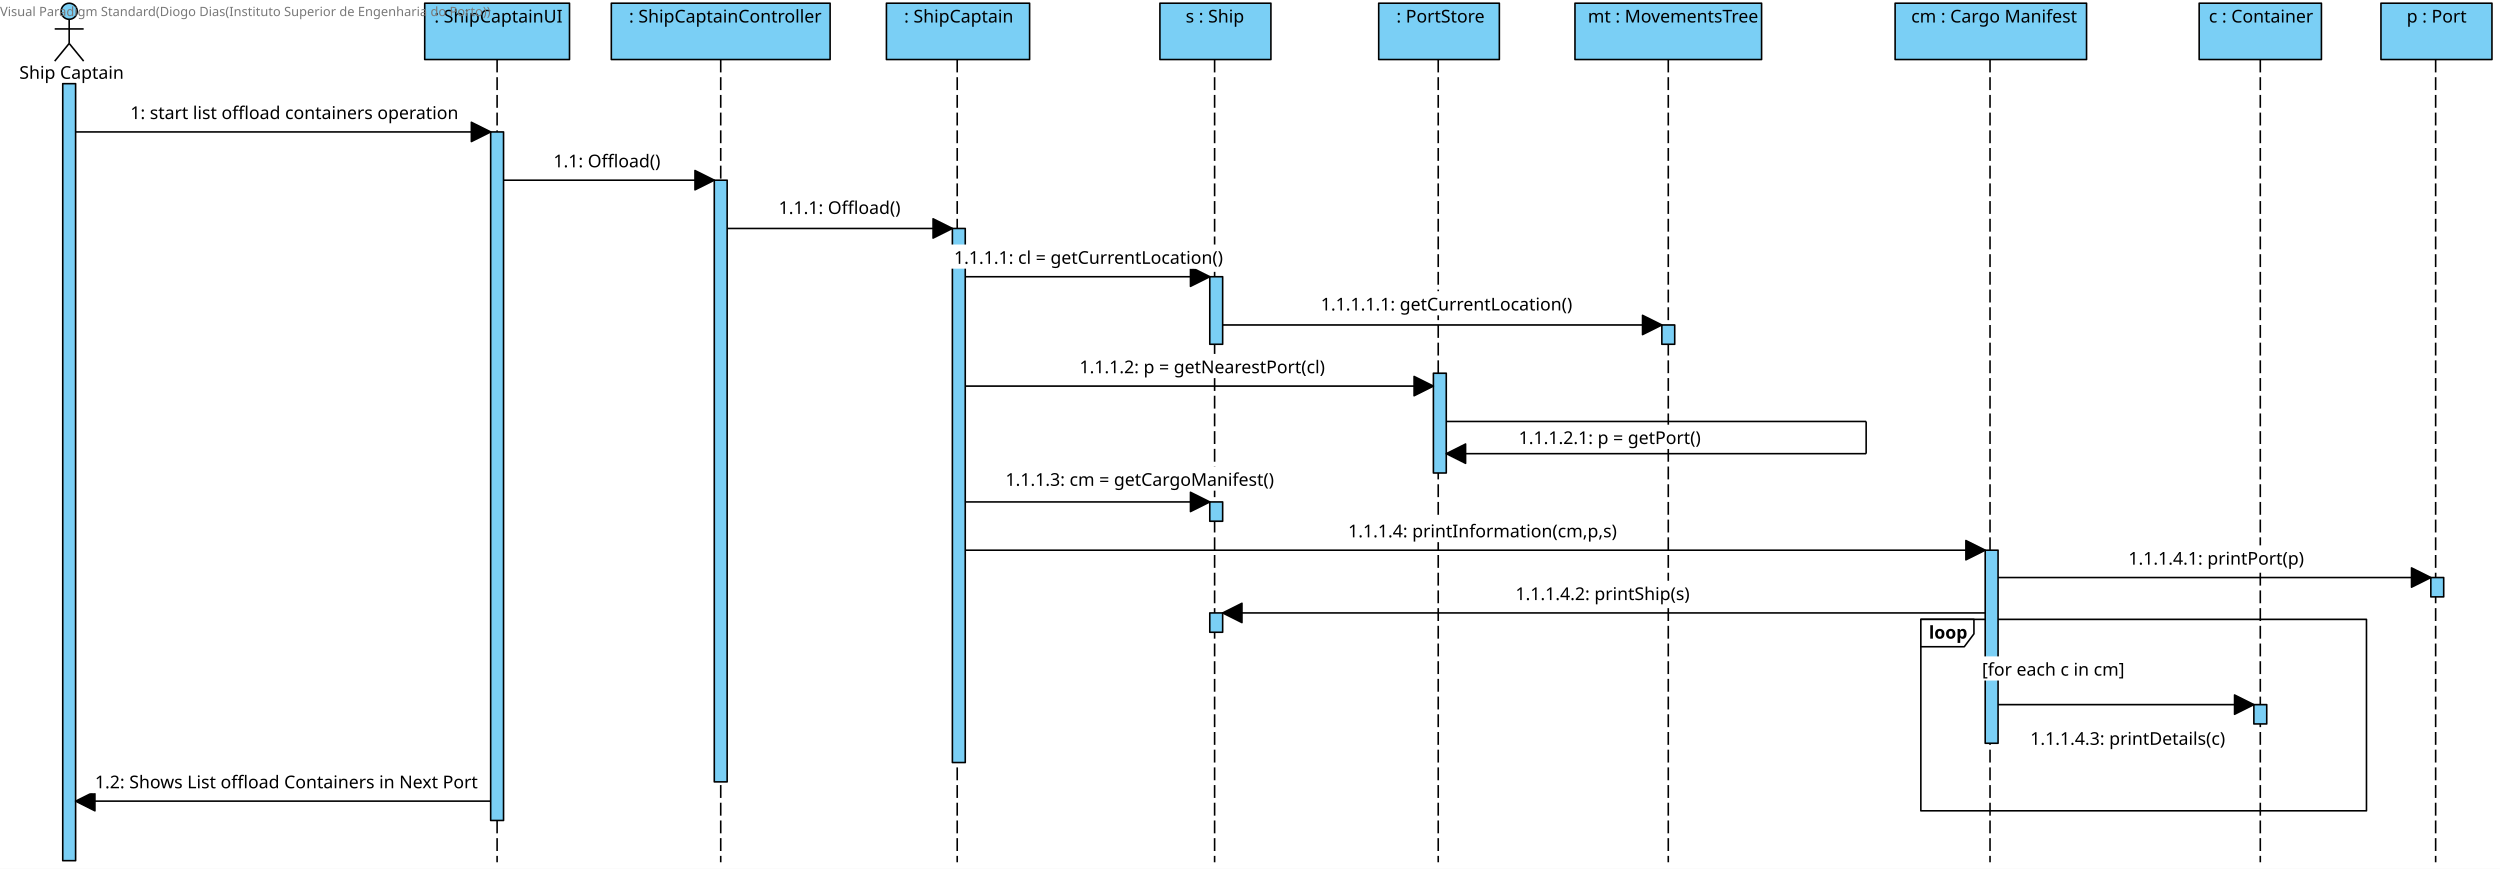
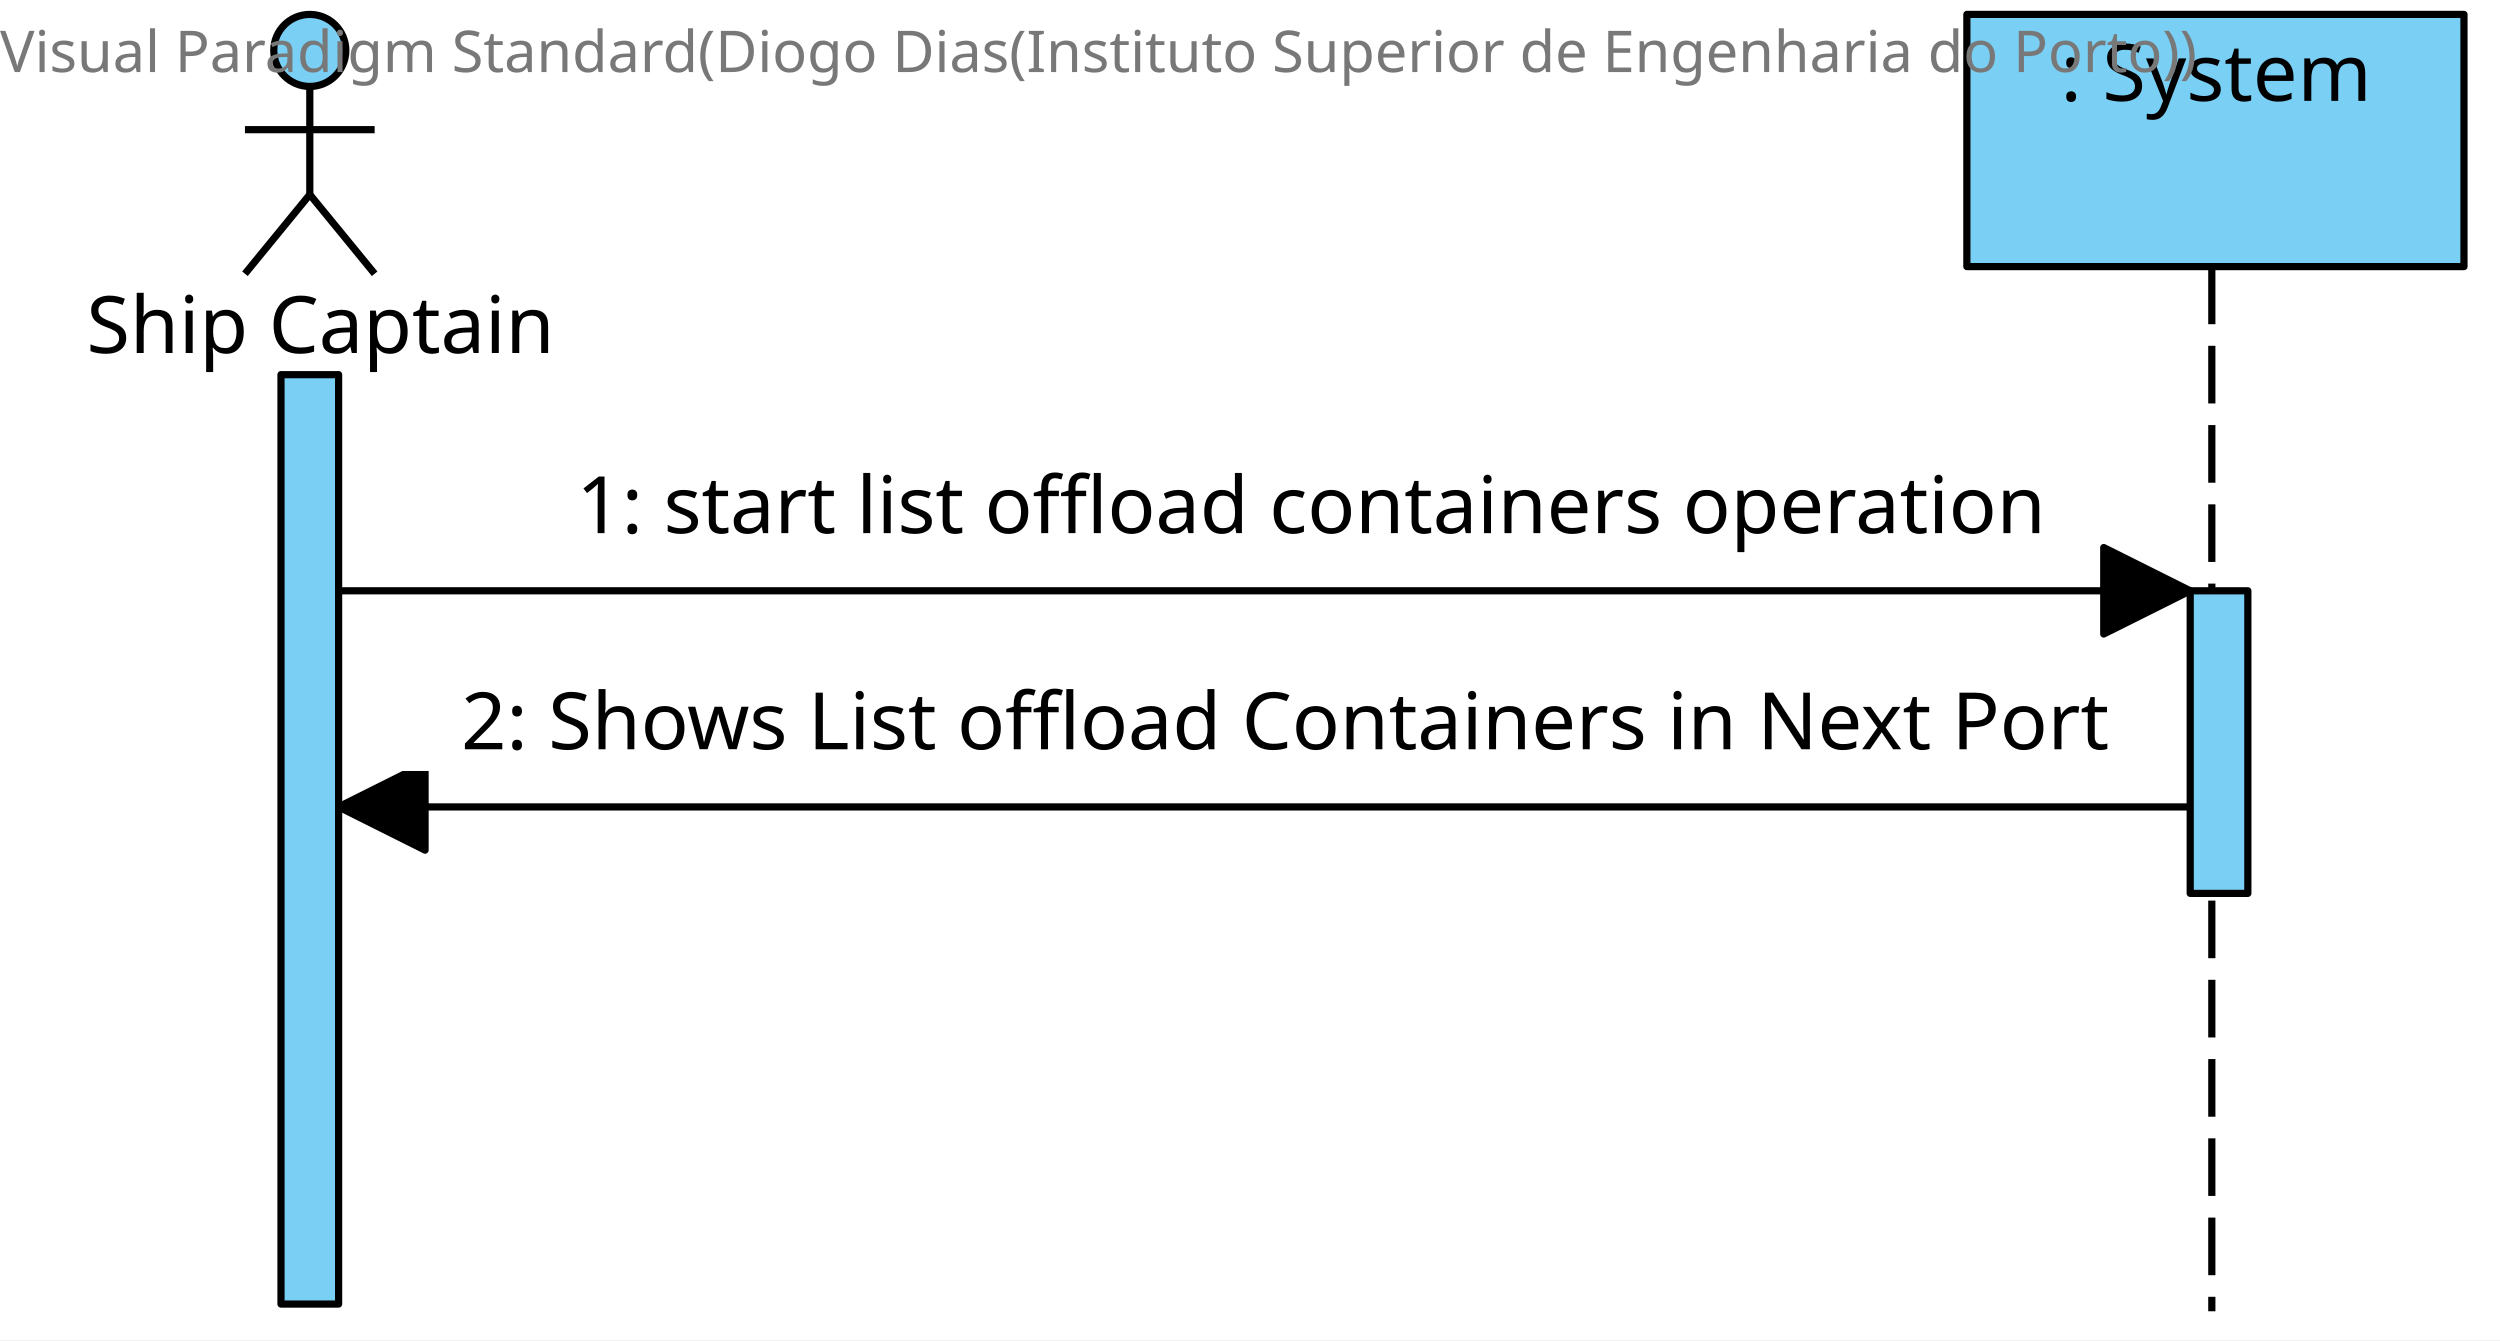
- <svg xmlns="http://www.w3.org/2000/svg" fill-opacity="0" color-rendering="auto" color-interpolation="auto" text-rendering="auto" stroke="rgb(0,0,0)" stroke-linecap="square" width="1554" stroke-miterlimit="10" shape-rendering="auto" stroke-opacity="0" fill="rgb(0,0,0)" stroke-dasharray="none" font-weight="normal" stroke-width="1" height="540" font-family="'Dialog'" font-style="normal" stroke-linejoin="miter" font-size="12px" stroke-dashoffset="0" image-rendering="auto">
+ <svg xmlns="http://www.w3.org/2000/svg" fill-opacity="0" color-rendering="auto" color-interpolation="auto" text-rendering="auto" stroke="rgb(0,0,0)" stroke-linecap="square" width="347" stroke-miterlimit="10" shape-rendering="auto" stroke-opacity="0" fill="rgb(0,0,0)" stroke-dasharray="none" font-weight="normal" stroke-width="1" height="186" font-family="'Dialog'" font-style="normal" stroke-linejoin="miter" font-size="12px" stroke-dashoffset="0" image-rendering="auto">
  <defs id="genericDefs" />
  <g>
    <defs id="defs1">
      <clipPath clipPathUnits="userSpaceOnUse" id="clipPath1">
-         <path d="M-7 -7 L71 -7 L71 545 L-7 545 L-7 -7 Z" />
+         <path d="M-7 -7 L71 -7 L71 191 L-7 191 L-7 -7 Z" />
      </clipPath>
      <clipPath clipPathUnits="userSpaceOnUse" id="clipPath2">
-         <path d="M-7 -7 L102 -7 L102 545 L-7 545 L-7 -7 Z" />
+         <path d="M-7 -7 L81 -7 L81 191 L-7 191 L-7 -7 Z" />
      </clipPath>
      <clipPath clipPathUnits="userSpaceOnUse" id="clipPath3">
-         <path d="M-7 -7 L19 -7 L19 439 L-7 439 L-7 -7 Z" />
+         <path d="M-7 -7 L19 -7 L19 53 L-7 53 L-7 -7 Z" />
      </clipPath>
      <clipPath clipPathUnits="userSpaceOnUse" id="clipPath4">
-         <path d="M-7 -7 L148 -7 L148 545 L-7 545 L-7 -7 Z" />
+         <path d="M-83 -15 L166 -15 L166 30 L-83 30 L-83 -15 Z" />
      </clipPath>
      <clipPath clipPathUnits="userSpaceOnUse" id="clipPath5">
-         <path d="M-7 -7 L81 -7 L81 545 L-7 545 L-7 -7 Z" />
+         <path d="M-70 -15 L140 -15 L140 30 L-70 30 L-70 -15 Z" />
      </clipPath>
      <clipPath clipPathUnits="userSpaceOnUse" id="clipPath6">
-         <path d="M-7 -7 L101 -7 L101 545 L-7 545 L-7 -7 Z" />
+         <path d="M0 0 L361 0 L361 104 L0 104 L0 0 Z" />
      </clipPath>
      <clipPath clipPathUnits="userSpaceOnUse" id="clipPath7">
-         <path d="M-7 -7 L128 -7 L128 545 L-7 545 L-7 -7 Z" />
+         <path d="M88 5 L88 20 L5 20 L5 5 ZM282 30 L282 45 L73 45 L73 30 ZM297 60 L297 75 L58 75 L58 60 ZM0 0 L0 104 L361 104 L361 0 Z" />
      </clipPath>
      <clipPath clipPathUnits="userSpaceOnUse" id="clipPath8">
-         <path d="M-7 -7 L131 -7 L131 545 L-7 545 L-7 -7 Z" />
+         <path d="M297 30 L297 45 L58 45 L58 30 ZM0 0 L0 104 L361 104 L361 0 L282 0 L282 15 L73 15 L73 0 Z" />
      </clipPath>
      <clipPath clipPathUnits="userSpaceOnUse" id="clipPath9">
-         <path d="M-7 -7 L88 -7 L88 545 L-7 545 L-7 -7 Z" />
+         <path d="M-239 -15 L478 -15 L478 30 L-239 30 L-239 -15 Z" />
      </clipPath>
      <clipPath clipPathUnits="userSpaceOnUse" id="clipPath10">
-         <path d="M-7 -7 L19 -7 L19 385 L-7 385 L-7 -7 Z" />
-       </clipPath>
-       <clipPath clipPathUnits="userSpaceOnUse" id="clipPath11">
-         <path d="M-7 -7 L19 -7 L19 343 L-7 343 L-7 -7 Z" />
-       </clipPath>
-       <clipPath clipPathUnits="userSpaceOnUse" id="clipPath12">
-         <path d="M-7 -7 L19 -7 L19 53 L-7 53 L-7 -7 Z" />
-       </clipPath>
-       <clipPath clipPathUnits="userSpaceOnUse" id="clipPath13">
-         <path d="M-7 -7 L19 -7 L19 23 L-7 23 L-7 -7 Z" />
-       </clipPath>
-       <clipPath clipPathUnits="userSpaceOnUse" id="clipPath14">
-         <path d="M-7 -7 L87 -7 L87 545 L-7 545 L-7 -7 Z" />
-       </clipPath>
-       <clipPath clipPathUnits="userSpaceOnUse" id="clipPath15">
-         <path d="M-7 -7 L19 -7 L19 73 L-7 73 L-7 -7 Z" />
-       </clipPath>
-       <clipPath clipPathUnits="userSpaceOnUse" id="clipPath16">
-         <path d="M-7 -7 L288 -7 L288 130 L-7 130 L-7 -7 Z" />
-       </clipPath>
-       <clipPath clipPathUnits="userSpaceOnUse" id="clipPath17">
-         <path d="M122 23 L122 38 L38 38 L38 23 ZM-7 -7 L-7 130 L288 130 L288 -7 Z" />
-       </clipPath>
-       <clipPath clipPathUnits="userSpaceOnUse" id="clipPath18">
-         <path d="M0 0 L0 18 L34 18 L34 0 Z" />
-       </clipPath>
-       <clipPath clipPathUnits="userSpaceOnUse" id="clipPath19">
-         <path d="M-7 -7 L19 -7 L19 131 L-7 131 L-7 -7 Z" />
-       </clipPath>
-       <clipPath clipPathUnits="userSpaceOnUse" id="clipPath20">
-         <path d="M-7 -7 L288 -7 L288 112 L-7 112 L-7 -7 Z" />
-       </clipPath>
-       <clipPath clipPathUnits="userSpaceOnUse" id="clipPath21">
-         <path d="M0 0 L0 15 L104 15 L104 0 Z" />
-       </clipPath>
-       <clipPath clipPathUnits="userSpaceOnUse" id="clipPath22">
-         <path d="M0 0 L0 4 L277 4 L277 0 Z" />
-       </clipPath>
-       <clipPath clipPathUnits="userSpaceOnUse" id="clipPath23">
-         <path d="M-76 -15 L152 -15 L152 30 L-76 30 L-76 -15 Z" />
-       </clipPath>
-       <clipPath clipPathUnits="userSpaceOnUse" id="clipPath24">
-         <path d="M-77 -15 L154 -15 L154 30 L-77 30 L-77 -15 Z" />
-       </clipPath>
-       <clipPath clipPathUnits="userSpaceOnUse" id="clipPath25">
-         <path d="M-120 -15 L240 -15 L240 30 L-120 30 L-120 -15 Z" />
-       </clipPath>
-       <clipPath clipPathUnits="userSpaceOnUse" id="clipPath26">
-         <path d="M-70 -15 L140 -15 L140 30 L-70 30 L-70 -15 Z" />
-       </clipPath>
-       <clipPath clipPathUnits="userSpaceOnUse" id="clipPath27">
-         <path d="M-117 -15 L234 -15 L234 30 L-117 30 L-117 -15 Z" />
-       </clipPath>
-       <clipPath clipPathUnits="userSpaceOnUse" id="clipPath28">
-         <path d="M-90 -15 L180 -15 L180 30 L-90 30 L-90 -15 Z" />
-       </clipPath>
-       <clipPath clipPathUnits="userSpaceOnUse" id="clipPath29">
-         <path d="M-137 -15 L274 -15 L274 30 L-137 30 L-137 -15 Z" />
-       </clipPath>
-       <clipPath clipPathUnits="userSpaceOnUse" id="clipPath30">
-         <path d="M-83 -15 L166 -15 L166 30 L-83 30 L-83 -15 Z" />
-       </clipPath>
-       <clipPath clipPathUnits="userSpaceOnUse" id="clipPath31">
-         <path d="M-91 -15 L182 -15 L182 30 L-91 30 L-91 -15 Z" />
-       </clipPath>
-       <clipPath clipPathUnits="userSpaceOnUse" id="clipPath32">
-         <path d="M0 0 L362 0 L362 104 L0 104 L0 0 Z" />
-       </clipPath>
-       <clipPath clipPathUnits="userSpaceOnUse" id="clipPath33">
-         <path d="M88 5 L88 20 L5 20 L5 5 ZM283 30 L283 45 L74 45 L74 30 ZM0 0 L0 104 L362 104 L362 75 L338 75 L338 60 L362 60 L362 0 Z" />
-       </clipPath>
-       <clipPath clipPathUnits="userSpaceOnUse" id="clipPath34">
-         <path d="M301 30 L301 45 L53 45 L53 30 ZM0 0 L0 104 L362 104 L362 0 Z" />
-       </clipPath>
-       <clipPath clipPathUnits="userSpaceOnUse" id="clipPath35">
-         <path d="M0 0 L235 0 L235 104 L0 104 L0 0 Z" />
-       </clipPath>
-       <clipPath clipPathUnits="userSpaceOnUse" id="clipPath36">
-         <path d="M157 30 L157 45 L72 45 L72 30 ZM17 0 L17 15 L0 15 L0 104 L235 104 L235 74 L212 74 L212 59 L235 59 L235 0 Z" />
-       </clipPath>
-       <clipPath clipPathUnits="userSpaceOnUse" id="clipPath37">
-         <path d="M0 0 L244 0 L244 104 L0 104 L0 0 Z" />
-       </clipPath>
-       <clipPath clipPathUnits="userSpaceOnUse" id="clipPath38">
-         <path d="M167 29 L167 44 L73 44 L73 29 ZM18 0 L18 15 L0 15 L0 104 L244 104 L244 75 L182 75 L182 60 L244 60 L244 0 Z" />
-       </clipPath>
-       <clipPath clipPathUnits="userSpaceOnUse" id="clipPath39">
-         <path d="M0 0 L256 0 L256 104 L0 104 L0 0 Z" />
-       </clipPath>
-       <clipPath clipPathUnits="userSpaceOnUse" id="clipPath40">
-         <path d="M216 30 L216 45 L34 45 L34 30 ZM19 0 L19 14 L0 14 L0 104 L111 104 L111 98 L256 98 L256 0 Z" />
-       </clipPath>
-       <clipPath clipPathUnits="userSpaceOnUse" id="clipPath41">
-         <path d="M0 0 L377 0 L377 104 L0 104 L0 0 Z" />
-       </clipPath>
-       <clipPath clipPathUnits="userSpaceOnUse" id="clipPath42">
-         <path d="M271 29 L271 44 L101 44 L101 29 ZM56 0 L56 15 L0 15 L0 68 L119 68 L119 83 L0 83 L0 104 L377 104 L377 0 Z" />
-       </clipPath>
-       <clipPath clipPathUnits="userSpaceOnUse" id="clipPath43">
-         <path d="M0 0 L395 0 L395 104 L0 104 L0 0 Z" />
-       </clipPath>
-       <clipPath clipPathUnits="userSpaceOnUse" id="clipPath44">
-         <path d="M279 30 L279 45 L111 45 L111 30 ZM0 0 L0 104 L66 104 L66 100 L248 100 L248 104 L395 104 L395 89 L385 89 L385 74 L395 74 L395 6 L261 6 L261 0 Z" />
-       </clipPath>
-       <clipPath clipPathUnits="userSpaceOnUse" id="clipPath45">
-         <path d="M0 0 L365 0 L365 124 L0 124 L0 0 Z" />
-       </clipPath>
-       <clipPath clipPathUnits="userSpaceOnUse" id="clipPath46">
-         <path d="M217 52 L217 67 L86 67 L86 52 ZM0 0 L0 110 L155 110 L155 124 L365 124 L365 0 Z" />
-       </clipPath>
-       <clipPath clipPathUnits="userSpaceOnUse" id="clipPath47">
-         <path d="M248 28 L248 43 L66 43 L66 28 ZM0 0 L0 104 L256 104 L256 0 Z" />
-       </clipPath>
-       <clipPath clipPathUnits="userSpaceOnUse" id="clipPath48">
-         <path d="M0 0 L738 0 L738 104 L0 104 L0 0 Z" />
-       </clipPath>
-       <clipPath clipPathUnits="userSpaceOnUse" id="clipPath49">
-         <path d="M454 30 L454 45 L278 45 L278 30 ZM509 69 L509 84 L383 84 L383 69 ZM0 0 L0 104 L738 104 L738 0 L248 0 L248 13 L66 13 L66 0 Z" />
-       </clipPath>
-       <clipPath clipPathUnits="userSpaceOnUse" id="clipPath50">
-         <path d="M0 0 L263 0 L263 104 L0 104 L0 0 Z" />
-       </clipPath>
-       <clipPath clipPathUnits="userSpaceOnUse" id="clipPath51">
-         <path d="M197 63 L197 78 L60 78 L60 63 ZM0 0 L0 104 L263 104 L263 0 Z" />
-       </clipPath>
-       <clipPath clipPathUnits="userSpaceOnUse" id="clipPath52">
-         <path d="M0 0 L373 0 L373 104 L0 104 L0 0 Z" />
-       </clipPath>
-       <clipPath clipPathUnits="userSpaceOnUse" id="clipPath53">
-         <path d="M245 30 L245 45 L121 45 L121 30 ZM0 0 L0 104 L373 104 L373 0 Z" />
-       </clipPath>
-       <clipPath clipPathUnits="userSpaceOnUse" id="clipPath54">
-         <path d="M0 0 L578 0 L578 104 L0 104 L0 0 Z" />
-       </clipPath>
-       <clipPath clipPathUnits="userSpaceOnUse" id="clipPath55">
-         <path d="M349 30 L349 45 L223 45 L223 30 ZM0 0 L0 104 L578 104 L578 0 L294 0 L294 6 L118 6 L118 0 Z" />
-       </clipPath>
-       <clipPath clipPathUnits="userSpaceOnUse" id="clipPath56">
-         <path d="M-126 -15 L252 -15 L252 30 L-126 30 L-126 -15 Z" />
-       </clipPath>
-       <clipPath clipPathUnits="userSpaceOnUse" id="clipPath57">
-         <path d="M-124 -15 L248 -15 L248 30 L-124 30 L-124 -15 Z" />
-       </clipPath>
-       <clipPath clipPathUnits="userSpaceOnUse" id="clipPath58">
-         <path d="M-176 -15 L352 -15 L352 30 L-176 30 L-176 -15 Z" />
-       </clipPath>
-       <clipPath clipPathUnits="userSpaceOnUse" id="clipPath59">
-         <path d="M-182 -15 L364 -15 L364 30 L-182 30 L-182 -15 Z" />
-       </clipPath>
-       <clipPath clipPathUnits="userSpaceOnUse" id="clipPath60">
-         <path d="M-131 -15 L262 -15 L262 30 L-131 30 L-131 -15 Z" />
-       </clipPath>
-       <clipPath clipPathUnits="userSpaceOnUse" id="clipPath61">
-         <path d="M-168 -15 L336 -15 L336 30 L-168 30 L-168 -15 Z" />
-       </clipPath>
-       <clipPath clipPathUnits="userSpaceOnUse" id="clipPath62">
-         <path d="M-170 -15 L340 -15 L340 30 L-170 30 L-170 -15 Z" />
-       </clipPath>
-       <clipPath clipPathUnits="userSpaceOnUse" id="clipPath63">
-         <path d="M-94 -15 L188 -15 L188 30 L-94 30 L-94 -15 Z" />
-       </clipPath>
-       <clipPath clipPathUnits="userSpaceOnUse" id="clipPath64">
-         <path d="M-85 -15 L170 -15 L170 30 L-85 30 L-85 -15 Z" />
-       </clipPath>
-       <clipPath clipPathUnits="userSpaceOnUse" id="clipPath65">
-         <path d="M-248 -15 L496 -15 L496 30 L-248 30 L-248 -15 Z" />
-       </clipPath>
-       <clipPath clipPathUnits="userSpaceOnUse" id="clipPath66">
        <path d="M-209 -15 L418 -15 L418 30 L-209 30 L-209 -15 Z" />
      </clipPath>
    </defs>
    <g fill="white" text-rendering="geometricPrecision" fill-opacity="1" stroke-opacity="1" stroke="white">
-       <rect x="0" width="1554" height="540" y="0" stroke="none" />
+       <rect x="0" width="347" height="186" y="0" stroke="none" />
    </g>
    <g font-size="11px" transform="translate(13,2)" fill-opacity="1" fill="rgb(122,207,245)" text-rendering="geometricPrecision" image-rendering="optimizeQuality" font-family="sans-serif" stroke="rgb(122,207,245)" stroke-opacity="1">
      <circle r="5" clip-path="url(#clipPath1)" cx="30" cy="5" stroke="none" />
-       <rect x="26" width="8" height="483" y="50" clip-path="url(#clipPath1)" stroke="none" />
+       <rect x="26" width="8" height="129" y="50" clip-path="url(#clipPath1)" stroke="none" />
    </g>
    <g stroke-linecap="butt" font-size="11px" transform="translate(13,2)" fill-opacity="1" fill="black" text-rendering="geometricPrecision" image-rendering="optimizeQuality" font-family="sans-serif" stroke-linejoin="round" stroke="black" stroke-opacity="1" stroke-miterlimit="0">
      <circle fill="none" r="5" clip-path="url(#clipPath1)" cx="30" cy="5" />
-       <rect fill="none" x="26" width="8" height="483" y="50" clip-path="url(#clipPath1)" />
+       <rect fill="none" x="26" width="8" height="129" y="50" clip-path="url(#clipPath1)" />
      <line y2="25" fill="none" x1="30" clip-path="url(#clipPath1)" x2="30" y1="10" />
      <line y2="36" fill="none" x1="30" clip-path="url(#clipPath1)" x2="21" y1="25" />
      <line y2="36" fill="none" x1="30" clip-path="url(#clipPath1)" x2="39" y1="25" />
      <line y2="16" fill="none" x1="21" clip-path="url(#clipPath1)" x2="39" y1="16" />
    </g>
-     <g font-size="11px" transform="translate(264,2)" fill-opacity="1" fill="rgb(122,207,245)" text-rendering="geometricPrecision" image-rendering="optimizeQuality" font-family="sans-serif" stroke="rgb(122,207,245)" stroke-opacity="1">
-       <rect x="0" width="90" height="35" y="0" clip-path="url(#clipPath2)" stroke="none" />
+     <g font-size="11px" transform="translate(273,2)" fill-opacity="1" fill="rgb(122,207,245)" text-rendering="geometricPrecision" image-rendering="optimizeQuality" font-family="sans-serif" stroke="rgb(122,207,245)" stroke-opacity="1">
+       <rect x="0" width="69" height="35" y="0" clip-path="url(#clipPath2)" stroke="none" />
    </g>
-     <g stroke-linecap="butt" font-size="11px" transform="translate(264,2)" fill-opacity="1" fill="black" text-rendering="geometricPrecision" image-rendering="optimizeQuality" font-family="sans-serif" stroke-linejoin="round" stroke="black" stroke-opacity="1" stroke-miterlimit="0">
-       <rect fill="none" x="0" width="90" height="35" y="0" clip-path="url(#clipPath2)" />
-       <line clip-path="url(#clipPath2)" fill="none" x1="45" x2="45" y1="35" y2="534" stroke-linejoin="bevel" stroke-dasharray="8,3" />
+     <g stroke-linecap="butt" font-size="11px" transform="translate(273,2)" fill-opacity="1" fill="black" text-rendering="geometricPrecision" image-rendering="optimizeQuality" font-family="sans-serif" stroke-linejoin="round" stroke="black" stroke-opacity="1" stroke-miterlimit="0">
+       <rect fill="none" x="0" width="69" height="35" y="0" clip-path="url(#clipPath2)" />
+       <line clip-path="url(#clipPath2)" fill="none" x1="34" x2="34" y1="35" y2="180" stroke-linejoin="bevel" stroke-dasharray="8,3" />
    </g>
-     <g font-size="11px" transform="translate(305,82)" fill-opacity="1" fill="rgb(122,207,245)" text-rendering="geometricPrecision" image-rendering="optimizeQuality" font-family="sans-serif" stroke="rgb(122,207,245)" stroke-opacity="1">
-       <rect x="0" width="8" height="428" y="0" clip-path="url(#clipPath3)" stroke="none" />
+     <g font-size="11px" transform="translate(304,82)" fill-opacity="1" fill="rgb(122,207,245)" text-rendering="geometricPrecision" image-rendering="optimizeQuality" font-family="sans-serif" stroke="rgb(122,207,245)" stroke-opacity="1">
+       <rect x="0" width="8" height="42" y="0" clip-path="url(#clipPath3)" stroke="none" />
    </g>
-     <g stroke-linecap="butt" font-size="11px" transform="translate(305,82)" fill-opacity="1" fill="black" text-rendering="geometricPrecision" image-rendering="optimizeQuality" font-family="sans-serif" stroke-linejoin="round" stroke="black" stroke-opacity="1" stroke-miterlimit="0">
-       <rect fill="none" x="0" width="8" height="428" y="0" clip-path="url(#clipPath3)" />
-     </g>
-     <g font-size="11px" transform="translate(380,2)" fill-opacity="1" fill="rgb(122,207,245)" text-rendering="geometricPrecision" image-rendering="optimizeQuality" font-family="sans-serif" stroke="rgb(122,207,245)" stroke-opacity="1">
-       <rect x="0" width="136" height="35" y="0" clip-path="url(#clipPath4)" stroke="none" />
-     </g>
-     <g stroke-linecap="butt" font-size="11px" transform="translate(380,2)" fill-opacity="1" fill="black" text-rendering="geometricPrecision" image-rendering="optimizeQuality" font-family="sans-serif" stroke-linejoin="round" stroke="black" stroke-opacity="1" stroke-miterlimit="0">
-       <rect fill="none" x="0" width="136" height="35" y="0" clip-path="url(#clipPath4)" />
-       <line clip-path="url(#clipPath4)" fill="none" x1="68" x2="68" y1="35" y2="534" stroke-linejoin="bevel" stroke-dasharray="8,3" />
-     </g>
-     <g font-size="11px" transform="translate(1480,2)" fill-opacity="1" fill="rgb(122,207,245)" text-rendering="geometricPrecision" image-rendering="optimizeQuality" font-family="sans-serif" stroke="rgb(122,207,245)" stroke-opacity="1">
-       <rect x="0" width="69" height="35" y="0" clip-path="url(#clipPath5)" stroke="none" />
-     </g>
-     <g stroke-linecap="butt" font-size="11px" transform="translate(1480,2)" fill-opacity="1" fill="black" text-rendering="geometricPrecision" image-rendering="optimizeQuality" font-family="sans-serif" stroke-linejoin="round" stroke="black" stroke-opacity="1" stroke-miterlimit="0">
-       <rect fill="none" x="0" width="69" height="35" y="0" clip-path="url(#clipPath5)" />
-       <line clip-path="url(#clipPath5)" fill="none" x1="34" x2="34" y1="35" y2="534" stroke-linejoin="bevel" stroke-dasharray="8,3" />
-     </g>
-     <g font-size="11px" transform="translate(551,2)" fill-opacity="1" fill="rgb(122,207,245)" text-rendering="geometricPrecision" image-rendering="optimizeQuality" font-family="sans-serif" stroke="rgb(122,207,245)" stroke-opacity="1">
-       <rect x="0" width="89" height="35" y="0" clip-path="url(#clipPath6)" stroke="none" />
-     </g>
-     <g stroke-linecap="butt" font-size="11px" transform="translate(551,2)" fill-opacity="1" fill="black" text-rendering="geometricPrecision" image-rendering="optimizeQuality" font-family="sans-serif" stroke-linejoin="round" stroke="black" stroke-opacity="1" stroke-miterlimit="0">
-       <rect fill="none" x="0" width="89" height="35" y="0" clip-path="url(#clipPath6)" />
-       <line clip-path="url(#clipPath6)" fill="none" x1="44" x2="44" y1="35" y2="534" stroke-linejoin="bevel" stroke-dasharray="8,3" />
-     </g>
-     <g font-size="11px" transform="translate(979,2)" fill-opacity="1" fill="rgb(122,207,245)" text-rendering="geometricPrecision" image-rendering="optimizeQuality" font-family="sans-serif" stroke="rgb(122,207,245)" stroke-opacity="1">
-       <rect x="0" width="116" height="35" y="0" clip-path="url(#clipPath7)" stroke="none" />
-     </g>
-     <g stroke-linecap="butt" font-size="11px" transform="translate(979,2)" fill-opacity="1" fill="black" text-rendering="geometricPrecision" image-rendering="optimizeQuality" font-family="sans-serif" stroke-linejoin="round" stroke="black" stroke-opacity="1" stroke-miterlimit="0">
-       <rect fill="none" x="0" width="116" height="35" y="0" clip-path="url(#clipPath7)" />
-       <line clip-path="url(#clipPath7)" fill="none" x1="58" x2="58" y1="35" y2="534" stroke-linejoin="bevel" stroke-dasharray="8,3" />
-     </g>
-     <g font-size="11px" transform="translate(721,2)" fill-opacity="1" fill="rgb(122,207,245)" text-rendering="geometricPrecision" image-rendering="optimizeQuality" font-family="sans-serif" stroke="rgb(122,207,245)" stroke-opacity="1">
-       <rect x="0" width="69" height="35" y="0" clip-path="url(#clipPath5)" stroke="none" />
-     </g>
-     <g stroke-linecap="butt" font-size="11px" transform="translate(721,2)" fill-opacity="1" fill="black" text-rendering="geometricPrecision" image-rendering="optimizeQuality" font-family="sans-serif" stroke-linejoin="round" stroke="black" stroke-opacity="1" stroke-miterlimit="0">
-       <rect fill="none" x="0" width="69" height="35" y="0" clip-path="url(#clipPath5)" />
-       <line clip-path="url(#clipPath5)" fill="none" x1="34" x2="34" y1="35" y2="534" stroke-linejoin="bevel" stroke-dasharray="8,3" />
-     </g>
-     <g font-size="11px" transform="translate(1178,2)" fill-opacity="1" fill="rgb(122,207,245)" text-rendering="geometricPrecision" image-rendering="optimizeQuality" font-family="sans-serif" stroke="rgb(122,207,245)" stroke-opacity="1">
-       <rect x="0" width="119" height="35" y="0" clip-path="url(#clipPath8)" stroke="none" />
-     </g>
-     <g stroke-linecap="butt" font-size="11px" transform="translate(1178,2)" fill-opacity="1" fill="black" text-rendering="geometricPrecision" image-rendering="optimizeQuality" font-family="sans-serif" stroke-linejoin="round" stroke="black" stroke-opacity="1" stroke-miterlimit="0">
-       <rect fill="none" x="0" width="119" height="35" y="0" clip-path="url(#clipPath8)" />
-       <line clip-path="url(#clipPath8)" fill="none" x1="59" x2="59" y1="35" y2="534" stroke-linejoin="bevel" stroke-dasharray="8,3" />
-     </g>
-     <g font-size="11px" transform="translate(1367,2)" fill-opacity="1" fill="rgb(122,207,245)" text-rendering="geometricPrecision" image-rendering="optimizeQuality" font-family="sans-serif" stroke="rgb(122,207,245)" stroke-opacity="1">
-       <rect x="0" width="76" height="35" y="0" clip-path="url(#clipPath9)" stroke="none" />
-     </g>
-     <g stroke-linecap="butt" font-size="11px" transform="translate(1367,2)" fill-opacity="1" fill="black" text-rendering="geometricPrecision" image-rendering="optimizeQuality" font-family="sans-serif" stroke-linejoin="round" stroke="black" stroke-opacity="1" stroke-miterlimit="0">
-       <rect fill="none" x="0" width="76" height="35" y="0" clip-path="url(#clipPath9)" />
-       <line clip-path="url(#clipPath9)" fill="none" x1="38" x2="38" y1="35" y2="534" stroke-linejoin="bevel" stroke-dasharray="8,3" />
-     </g>
-     <g font-size="11px" transform="translate(444,112)" fill-opacity="1" fill="rgb(122,207,245)" text-rendering="geometricPrecision" image-rendering="optimizeQuality" font-family="sans-serif" stroke="rgb(122,207,245)" stroke-opacity="1">
-       <rect x="0" width="8" height="374" y="0" clip-path="url(#clipPath10)" stroke="none" />
-     </g>
-     <g stroke-linecap="butt" font-size="11px" transform="translate(444,112)" fill-opacity="1" fill="black" text-rendering="geometricPrecision" image-rendering="optimizeQuality" font-family="sans-serif" stroke-linejoin="round" stroke="black" stroke-opacity="1" stroke-miterlimit="0">
-       <rect fill="none" x="0" width="8" height="374" y="0" clip-path="url(#clipPath10)" />
-     </g>
-     <g font-size="11px" transform="translate(592,142)" fill-opacity="1" fill="rgb(122,207,245)" text-rendering="geometricPrecision" image-rendering="optimizeQuality" font-family="sans-serif" stroke="rgb(122,207,245)" stroke-opacity="1">
-       <rect x="0" width="8" height="332" y="0" clip-path="url(#clipPath11)" stroke="none" />
-     </g>
-     <g stroke-linecap="butt" font-size="11px" transform="translate(592,142)" fill-opacity="1" fill="black" text-rendering="geometricPrecision" image-rendering="optimizeQuality" font-family="sans-serif" stroke-linejoin="round" stroke="black" stroke-opacity="1" stroke-miterlimit="0">
-       <rect fill="none" x="0" width="8" height="332" y="0" clip-path="url(#clipPath11)" />
-     </g>
-     <g font-size="11px" transform="translate(752,172)" fill-opacity="1" fill="rgb(122,207,245)" text-rendering="geometricPrecision" image-rendering="optimizeQuality" font-family="sans-serif" stroke="rgb(122,207,245)" stroke-opacity="1">
-       <rect x="0" width="8" height="42" y="0" clip-path="url(#clipPath12)" stroke="none" />
-     </g>
-     <g stroke-linecap="butt" font-size="11px" transform="translate(752,172)" fill-opacity="1" fill="black" text-rendering="geometricPrecision" image-rendering="optimizeQuality" font-family="sans-serif" stroke-linejoin="round" stroke="black" stroke-opacity="1" stroke-miterlimit="0">
-       <rect fill="none" x="0" width="8" height="42" y="0" clip-path="url(#clipPath12)" />
-     </g>
-     <g font-size="11px" transform="translate(1033,202)" fill-opacity="1" fill="rgb(122,207,245)" text-rendering="geometricPrecision" image-rendering="optimizeQuality" font-family="sans-serif" stroke="rgb(122,207,245)" stroke-opacity="1">
-       <rect x="0" width="8" height="12" y="0" clip-path="url(#clipPath13)" stroke="none" />
-     </g>
-     <g stroke-linecap="butt" font-size="11px" transform="translate(1033,202)" fill-opacity="1" fill="black" text-rendering="geometricPrecision" image-rendering="optimizeQuality" font-family="sans-serif" stroke-linejoin="round" stroke="black" stroke-opacity="1" stroke-miterlimit="0">
-       <rect fill="none" x="0" width="8" height="12" y="0" clip-path="url(#clipPath13)" />
-     </g>
-     <g font-size="11px" transform="translate(857,2)" fill-opacity="1" fill="rgb(122,207,245)" text-rendering="geometricPrecision" image-rendering="optimizeQuality" font-family="sans-serif" stroke="rgb(122,207,245)" stroke-opacity="1">
-       <rect x="0" width="75" height="35" y="0" clip-path="url(#clipPath14)" stroke="none" />
-     </g>
-     <g stroke-linecap="butt" font-size="11px" transform="translate(857,2)" fill-opacity="1" fill="black" text-rendering="geometricPrecision" image-rendering="optimizeQuality" font-family="sans-serif" stroke-linejoin="round" stroke="black" stroke-opacity="1" stroke-miterlimit="0">
-       <rect fill="none" x="0" width="75" height="35" y="0" clip-path="url(#clipPath14)" />
-       <line clip-path="url(#clipPath14)" fill="none" x1="37" x2="37" y1="35" y2="534" stroke-linejoin="bevel" stroke-dasharray="8,3" />
-     </g>
-     <g font-size="11px" transform="translate(891,232)" fill-opacity="1" fill="rgb(122,207,245)" text-rendering="geometricPrecision" image-rendering="optimizeQuality" font-family="sans-serif" stroke="rgb(122,207,245)" stroke-opacity="1">
-       <rect x="0" width="8" height="62" y="0" clip-path="url(#clipPath15)" stroke="none" />
-     </g>
-     <g stroke-linecap="butt" font-size="11px" transform="translate(891,232)" fill-opacity="1" fill="black" text-rendering="geometricPrecision" image-rendering="optimizeQuality" font-family="sans-serif" stroke-linejoin="round" stroke="black" stroke-opacity="1" stroke-miterlimit="0">
-       <rect fill="none" x="0" width="8" height="62" y="0" clip-path="url(#clipPath15)" />
-     </g>
-     <g font-size="11px" transform="translate(752,312)" fill-opacity="1" fill="rgb(122,207,245)" text-rendering="geometricPrecision" image-rendering="optimizeQuality" font-family="sans-serif" stroke="rgb(122,207,245)" stroke-opacity="1">
-       <rect x="0" width="8" height="12" y="0" clip-path="url(#clipPath13)" stroke="none" />
-     </g>
-     <g stroke-linecap="butt" font-size="11px" transform="translate(752,312)" fill-opacity="1" fill="black" text-rendering="geometricPrecision" image-rendering="optimizeQuality" font-family="sans-serif" stroke-linejoin="round" stroke="black" stroke-opacity="1" stroke-miterlimit="0">
-       <rect fill="none" x="0" width="8" height="12" y="0" clip-path="url(#clipPath13)" />
-     </g>
-     <g fill-opacity="1" text-rendering="geometricPrecision" stroke="black" stroke-linecap="butt" transform="translate(1194,385)" stroke-miterlimit="0" stroke-opacity="1" fill="black" font-weight="bold" font-family="sans-serif" stroke-linejoin="round" font-size="11px" image-rendering="optimizeQuality">
-       <rect fill="none" x="0" width="277" height="119" y="0" clip-path="url(#clipPath17)" />
-     </g>
-     <g font-size="11px" transform="translate(1194,385)" fill-opacity="1" fill="white" text-rendering="geometricPrecision" image-rendering="optimizeQuality" font-family="sans-serif" stroke="white" font-weight="bold" stroke-opacity="1">
-       <path d="M33 0 L33 9 L27 17 L0 17 L0 0 Z" stroke="none" clip-path="url(#clipPath17)" />
-     </g>
-     <g fill-opacity="1" text-rendering="geometricPrecision" stroke="black" stroke-linecap="butt" transform="translate(1194,385)" stroke-miterlimit="0" stroke-opacity="1" fill="black" font-weight="bold" font-family="sans-serif" stroke-linejoin="round" font-size="11px" image-rendering="optimizeQuality">
-       <path fill="none" d="M33 0 L33 9 L27 17 L0 17 L0 0 Z" clip-path="url(#clipPath17)" />
-     </g>
-     <g font-size="11px" transform="translate(1194,385)" fill-opacity="1" fill="black" text-rendering="geometricPrecision" image-rendering="optimizeQuality" font-family="sans-serif" stroke="black" font-weight="bold" stroke-opacity="1">
-       <text x="5" xml:space="preserve" y="12" clip-path="url(#clipPath18)" stroke="none">loop</text>
-     </g>
-     <g font-size="11px" transform="translate(1234,342)" fill-opacity="1" fill="rgb(122,207,245)" text-rendering="geometricPrecision" image-rendering="optimizeQuality" font-family="sans-serif" stroke="rgb(122,207,245)" stroke-opacity="1">
-       <rect x="0" width="8" height="120" y="0" clip-path="url(#clipPath19)" stroke="none" />
-     </g>
-     <g stroke-linecap="butt" font-size="11px" transform="translate(1234,342)" fill-opacity="1" fill="black" text-rendering="geometricPrecision" image-rendering="optimizeQuality" font-family="sans-serif" stroke-linejoin="round" stroke="black" stroke-opacity="1" stroke-miterlimit="0">
-       <rect fill="none" x="0" width="8" height="120" y="0" clip-path="url(#clipPath19)" />
-     </g>
-     <g font-size="11px" transform="translate(1401,438)" fill-opacity="1" fill="rgb(122,207,245)" text-rendering="geometricPrecision" image-rendering="optimizeQuality" font-family="sans-serif" stroke="rgb(122,207,245)" stroke-opacity="1">
-       <rect x="0" width="8" height="12" y="0" clip-path="url(#clipPath13)" stroke="none" />
-     </g>
-     <g stroke-linecap="butt" font-size="11px" transform="translate(1401,438)" fill-opacity="1" fill="black" text-rendering="geometricPrecision" image-rendering="optimizeQuality" font-family="sans-serif" stroke-linejoin="round" stroke="black" stroke-opacity="1" stroke-miterlimit="0">
-       <rect fill="none" x="0" width="8" height="12" y="0" clip-path="url(#clipPath13)" />
-     </g>
-     <g font-size="11px" transform="translate(1222,408)" fill-opacity="1" fill="white" text-rendering="geometricPrecision" image-rendering="optimizeQuality" font-family="sans-serif" stroke="white" stroke-opacity="1">
-       <rect x="9" width="86" height="17" y="-1" clip-path="url(#clipPath21)" stroke="none" />
-       <text fill="black" x="10" xml:space="preserve" y="12" clip-path="url(#clipPath21)" stroke="none">[for each c in cm]</text>
-     </g>
-     <g font-size="11px" transform="translate(1511,359)" fill-opacity="1" fill="rgb(122,207,245)" text-rendering="geometricPrecision" image-rendering="optimizeQuality" font-family="sans-serif" stroke="rgb(122,207,245)" stroke-opacity="1">
-       <rect x="0" width="8" height="12" y="0" clip-path="url(#clipPath13)" stroke="none" />
-     </g>
-     <g stroke-linecap="butt" font-size="11px" transform="translate(1511,359)" fill-opacity="1" fill="black" text-rendering="geometricPrecision" image-rendering="optimizeQuality" font-family="sans-serif" stroke-linejoin="round" stroke="black" stroke-opacity="1" stroke-miterlimit="0">
-       <rect fill="none" x="0" width="8" height="12" y="0" clip-path="url(#clipPath13)" />
-     </g>
-     <g font-size="11px" transform="translate(752,381)" fill-opacity="1" fill="rgb(122,207,245)" text-rendering="geometricPrecision" image-rendering="optimizeQuality" font-family="sans-serif" stroke="rgb(122,207,245)" stroke-opacity="1">
-       <rect x="0" width="8" height="12" y="0" clip-path="url(#clipPath13)" stroke="none" />
-     </g>
-     <g stroke-linecap="butt" font-size="11px" transform="translate(752,381)" fill-opacity="1" fill="black" text-rendering="geometricPrecision" image-rendering="optimizeQuality" font-family="sans-serif" stroke-linejoin="round" stroke="black" stroke-opacity="1" stroke-miterlimit="0">
-       <rect fill="none" x="0" width="8" height="12" y="0" clip-path="url(#clipPath13)" />
-     </g>
-     <g font-size="11px" transform="translate(857,2)" fill-opacity="1" fill="black" text-rendering="geometricPrecision" image-rendering="optimizeQuality" font-family="sans-serif" stroke="black" stroke-opacity="1">
-       <text x="11" xml:space="preserve" y="12" clip-path="url(#clipPath23)" stroke="none">: PortStore</text>
-     </g>
-     <g font-size="11px" transform="translate(1367,2)" fill-opacity="1" fill="black" text-rendering="geometricPrecision" image-rendering="optimizeQuality" font-family="sans-serif" stroke="black" stroke-opacity="1">
-       <text x="6" xml:space="preserve" y="12" clip-path="url(#clipPath24)" stroke="none">c : Container</text>
-     </g>
-     <g font-size="11px" transform="translate(1178,2)" fill-opacity="1" fill="black" text-rendering="geometricPrecision" image-rendering="optimizeQuality" font-family="sans-serif" stroke="black" stroke-opacity="1">
-       <text x="10" xml:space="preserve" y="12" clip-path="url(#clipPath25)" stroke="none">cm : Cargo Manifest</text>
-     </g>
-     <g font-size="11px" transform="translate(721,2)" fill-opacity="1" fill="black" text-rendering="geometricPrecision" image-rendering="optimizeQuality" font-family="sans-serif" stroke="black" stroke-opacity="1">
-       <text x="16" xml:space="preserve" y="12" clip-path="url(#clipPath26)" stroke="none">s : Ship</text>
-     </g>
-     <g font-size="11px" transform="translate(979,2)" fill-opacity="1" fill="black" text-rendering="geometricPrecision" image-rendering="optimizeQuality" font-family="sans-serif" stroke="black" stroke-opacity="1">
-       <text x="8" xml:space="preserve" y="12" clip-path="url(#clipPath27)" stroke="none">mt : MovementsTree</text>
-     </g>
-     <g font-size="11px" transform="translate(551,2)" fill-opacity="1" fill="black" text-rendering="geometricPrecision" image-rendering="optimizeQuality" font-family="sans-serif" stroke="black" stroke-opacity="1">
-       <text x="11" xml:space="preserve" y="12" clip-path="url(#clipPath28)" stroke="none">: ShipCaptain</text>
-     </g>
-     <g font-size="11px" transform="translate(1480,2)" fill-opacity="1" fill="black" text-rendering="geometricPrecision" image-rendering="optimizeQuality" font-family="sans-serif" stroke="black" stroke-opacity="1">
-       <text x="16" xml:space="preserve" y="12" clip-path="url(#clipPath26)" stroke="none">p : Port</text>
-     </g>
-     <g font-size="11px" transform="translate(380,2)" fill-opacity="1" fill="black" text-rendering="geometricPrecision" image-rendering="optimizeQuality" font-family="sans-serif" stroke="black" stroke-opacity="1">
-       <text x="11" xml:space="preserve" y="12" clip-path="url(#clipPath29)" stroke="none">: ShipCaptainController</text>
+     <g stroke-linecap="butt" font-size="11px" transform="translate(304,82)" fill-opacity="1" fill="black" text-rendering="geometricPrecision" image-rendering="optimizeQuality" font-family="sans-serif" stroke-linejoin="round" stroke="black" stroke-opacity="1" stroke-miterlimit="0">
+       <rect fill="none" x="0" width="8" height="42" y="0" clip-path="url(#clipPath3)" />
    </g>
    <g font-size="11px" transform="translate(2,37)" fill-opacity="1" fill="black" text-rendering="geometricPrecision" image-rendering="optimizeQuality" font-family="sans-serif" stroke="black" stroke-opacity="1">
-       <text x="10" xml:space="preserve" y="12" clip-path="url(#clipPath30)" stroke="none">Ship Captain</text>
+       <text x="10" xml:space="preserve" y="12" clip-path="url(#clipPath4)" stroke="none">Ship Captain</text>
    </g>
-     <g font-size="11px" transform="translate(264,2)" fill-opacity="1" fill="black" text-rendering="geometricPrecision" image-rendering="optimizeQuality" font-family="sans-serif" stroke="black" stroke-opacity="1">
-       <text x="6" xml:space="preserve" y="12" clip-path="url(#clipPath31)" stroke="none">: ShipCaptainUI</text>
+     <g font-size="11px" transform="translate(273,2)" fill-opacity="1" fill="black" text-rendering="geometricPrecision" image-rendering="optimizeQuality" font-family="sans-serif" stroke="black" stroke-opacity="1">
+       <text x="13" xml:space="preserve" y="12" clip-path="url(#clipPath5)" stroke="none">: System</text>
    </g>
    <g stroke-linecap="butt" font-size="11px" transform="translate(-3,32)" fill-opacity="1" fill="black" text-rendering="geometricPrecision" image-rendering="optimizeQuality" font-family="sans-serif" stroke-linejoin="round" stroke="black" stroke-opacity="1">
-       <line y2="50" fill="none" x1="50" clip-path="url(#clipPath33)" x2="308" y1="50" />
-       <polygon points=" 308 50 296 44 296 56" clip-path="url(#clipPath33)" stroke="none" />
-       <polygon fill="none" points=" 308 50 296 44 296 56" clip-path="url(#clipPath33)" />
+       <line y2="50" fill="none" x1="50" clip-path="url(#clipPath7)" x2="307" y1="50" />
+       <polygon points=" 307 50 295 44 295 56" clip-path="url(#clipPath7)" stroke="none" />
+       <polygon fill="none" points=" 307 50 295 44 295 56" clip-path="url(#clipPath7)" />
    </g>
-     <g stroke-linecap="butt" font-size="11px" transform="translate(-3,448)" fill-opacity="1" fill="black" text-rendering="geometricPrecision" image-rendering="optimizeQuality" font-family="sans-serif" stroke-linejoin="round" stroke="black" stroke-opacity="1">
-       <line y2="50" fill="none" x1="308" clip-path="url(#clipPath34)" x2="50" y1="50" />
-       <polygon points=" 50 50 62 56 62 44" clip-path="url(#clipPath34)" stroke="none" />
-       <polygon fill="none" points=" 50 50 62 56 62 44" clip-path="url(#clipPath34)" />
+     <g stroke-linecap="butt" font-size="11px" transform="translate(-3,62)" fill-opacity="1" fill="black" text-rendering="geometricPrecision" image-rendering="optimizeQuality" font-family="sans-serif" stroke-linejoin="round" stroke="black" stroke-opacity="1">
+       <line y2="50" fill="none" x1="307" clip-path="url(#clipPath8)" x2="50" y1="50" />
+       <polygon points=" 50 50 62 56 62 44" clip-path="url(#clipPath8)" stroke="none" />
+       <polygon fill="none" points=" 50 50 62 56 62 44" clip-path="url(#clipPath8)" />
    </g>
-     <g stroke-linecap="butt" font-size="11px" transform="translate(263,62)" fill-opacity="1" fill="black" text-rendering="geometricPrecision" image-rendering="optimizeQuality" font-family="sans-serif" stroke-linejoin="round" stroke="black" stroke-opacity="1">
-       <line y2="50" fill="none" x1="50" clip-path="url(#clipPath36)" x2="181" y1="50" />
-       <polygon points=" 181 50 169 44 169 56" clip-path="url(#clipPath36)" stroke="none" />
-       <polygon fill="none" points=" 181 50 169 44 169 56" clip-path="url(#clipPath36)" />
+     <g font-size="11px" transform="translate(55,92)" fill-opacity="1" fill="white" text-rendering="geometricPrecision" image-rendering="optimizeQuality" font-family="sans-serif" stroke="white" stroke-opacity="1">
+       <rect x="0" width="239" height="15" y="0" clip-path="url(#clipPath9)" stroke="none" />
+       <text fill="black" x="9" xml:space="preserve" y="12" clip-path="url(#clipPath9)" stroke="none">2: Shows List offload Containers in Next Port</text>
    </g>
-     <g stroke-linecap="butt" font-size="11px" transform="translate(402,92)" fill-opacity="1" fill="black" text-rendering="geometricPrecision" image-rendering="optimizeQuality" font-family="sans-serif" stroke-linejoin="round" stroke="black" stroke-opacity="1">
-       <line y2="50" fill="none" x1="50" clip-path="url(#clipPath38)" x2="190" y1="50" />
-       <polygon points=" 190 50 178 44 178 56" clip-path="url(#clipPath38)" stroke="none" />
-       <polygon fill="none" points=" 190 50 178 44 178 56" clip-path="url(#clipPath38)" />
-     </g>
-     <g stroke-linecap="butt" font-size="11px" transform="translate(550,122)" fill-opacity="1" fill="black" text-rendering="geometricPrecision" image-rendering="optimizeQuality" font-family="sans-serif" stroke-linejoin="round" stroke="black" stroke-opacity="1">
-       <line y2="50" fill="none" x1="50" clip-path="url(#clipPath40)" x2="202" y1="50" />
-       <polygon points=" 202 50 190 44 190 56" clip-path="url(#clipPath40)" stroke="none" />
-       <polygon fill="none" points=" 202 50 190 44 190 56" clip-path="url(#clipPath40)" />
-     </g>
-     <g stroke-linecap="butt" font-size="11px" transform="translate(710,152)" fill-opacity="1" fill="black" text-rendering="geometricPrecision" image-rendering="optimizeQuality" font-family="sans-serif" stroke-linejoin="round" stroke="black" stroke-opacity="1">
-       <line y2="50" fill="none" x1="50" clip-path="url(#clipPath42)" x2="323" y1="50" />
-       <polygon points=" 323 50 311 44 311 56" clip-path="url(#clipPath42)" stroke="none" />
-       <polygon fill="none" points=" 323 50 311 44 311 56" clip-path="url(#clipPath42)" />
-     </g>
-     <g stroke-linecap="butt" font-size="11px" transform="translate(550,190)" fill-opacity="1" fill="black" text-rendering="geometricPrecision" image-rendering="optimizeQuality" font-family="sans-serif" stroke-linejoin="round" stroke="black" stroke-opacity="1">
-       <line y2="50" fill="none" x1="50" clip-path="url(#clipPath44)" x2="341" y1="50" />
-       <polygon points=" 341 50 329 44 329 56" clip-path="url(#clipPath44)" stroke="none" />
-       <polygon fill="none" points=" 341 50 329 44 329 56" clip-path="url(#clipPath44)" />
-     </g>
-     <g stroke-linecap="butt" font-size="11px" transform="translate(849,212)" fill-opacity="1" fill="black" text-rendering="geometricPrecision" image-rendering="optimizeQuality" font-family="sans-serif" stroke-linejoin="round" stroke="black" stroke-opacity="1">
-       <line y2="50" fill="none" x1="50" clip-path="url(#clipPath46)" x2="311" y1="50" />
-       <line y2="70" fill="none" x1="311" clip-path="url(#clipPath46)" x2="311" y1="50" />
-       <line y2="70" fill="none" x1="311" clip-path="url(#clipPath46)" x2="50" y1="70" />
-       <polygon points=" 50 70 62 76 62 64" clip-path="url(#clipPath46)" stroke="none" />
-       <polygon fill="none" points=" 50 70 62 76 62 64" clip-path="url(#clipPath46)" />
-     </g>
-     <g stroke-linecap="butt" font-size="11px" transform="translate(550,262)" fill-opacity="1" fill="black" text-rendering="geometricPrecision" image-rendering="optimizeQuality" font-family="sans-serif" stroke-linejoin="round" stroke="black" stroke-opacity="1">
-       <line y2="50" fill="none" x1="50" clip-path="url(#clipPath47)" x2="202" y1="50" />
-       <polygon points=" 202 50 190 44 190 56" clip-path="url(#clipPath47)" stroke="none" />
-       <polygon fill="none" points=" 202 50 190 44 190 56" clip-path="url(#clipPath47)" />
-     </g>
-     <g stroke-linecap="butt" font-size="11px" transform="translate(550,292)" fill-opacity="1" fill="black" text-rendering="geometricPrecision" image-rendering="optimizeQuality" font-family="sans-serif" stroke-linejoin="round" stroke="black" stroke-opacity="1">
-       <line y2="50" fill="none" x1="50" clip-path="url(#clipPath49)" x2="684" y1="50" />
-       <polygon points=" 684 50 672 44 672 56" clip-path="url(#clipPath49)" stroke="none" />
-       <polygon fill="none" points=" 684 50 672 44 672 56" clip-path="url(#clipPath49)" />
-     </g>
-     <g stroke-linecap="butt" font-size="11px" transform="translate(1192,388)" fill-opacity="1" fill="black" text-rendering="geometricPrecision" image-rendering="optimizeQuality" font-family="sans-serif" stroke-linejoin="round" stroke="black" stroke-opacity="1">
-       <line y2="50" fill="none" x1="50" clip-path="url(#clipPath51)" x2="209" y1="50" />
-       <polygon points=" 209 50 197 44 197 56" clip-path="url(#clipPath51)" stroke="none" />
-       <polygon fill="none" points=" 209 50 197 44 197 56" clip-path="url(#clipPath51)" />
-     </g>
-     <g stroke-linecap="butt" font-size="11px" transform="translate(1192,309)" fill-opacity="1" fill="black" text-rendering="geometricPrecision" image-rendering="optimizeQuality" font-family="sans-serif" stroke-linejoin="round" stroke="black" stroke-opacity="1">
-       <line y2="50" fill="none" x1="50" clip-path="url(#clipPath53)" x2="319" y1="50" />
-       <polygon points=" 319 50 307 44 307 56" clip-path="url(#clipPath53)" stroke="none" />
-       <polygon fill="none" points=" 319 50 307 44 307 56" clip-path="url(#clipPath53)" />
-     </g>
-     <g stroke-linecap="butt" font-size="11px" transform="translate(710,331)" fill-opacity="1" fill="black" text-rendering="geometricPrecision" image-rendering="optimizeQuality" font-family="sans-serif" stroke-linejoin="round" stroke="black" stroke-opacity="1">
-       <line y2="50" fill="none" x1="524" clip-path="url(#clipPath55)" x2="50" y1="50" />
-       <polygon points=" 50 50 62 56 62 44" clip-path="url(#clipPath55)" stroke="none" />
-       <polygon fill="none" points=" 50 50 62 56 62 44" clip-path="url(#clipPath55)" />
-     </g>
-     <g font-size="11px" transform="translate(933,361)" fill-opacity="1" fill="white" text-rendering="geometricPrecision" image-rendering="optimizeQuality" font-family="sans-serif" stroke="white" stroke-opacity="1">
-       <rect x="0" width="126" height="15" y="0" clip-path="url(#clipPath56)" stroke="none" />
-       <text fill="black" x="9" xml:space="preserve" y="12" clip-path="url(#clipPath56)" stroke="none">1.1.1.4.2: printShip(s)</text>
-     </g>
-     <g font-size="11px" transform="translate(1313,339)" fill-opacity="1" fill="white" text-rendering="geometricPrecision" image-rendering="optimizeQuality" font-family="sans-serif" stroke="white" stroke-opacity="1">
-       <rect x="0" width="124" height="15" y="0" clip-path="url(#clipPath57)" stroke="none" />
-       <text fill="black" x="10" xml:space="preserve" y="12" clip-path="url(#clipPath57)" stroke="none">1.1.1.4.1: printPort(p)</text>
-     </g>
-     <g font-size="11px" transform="translate(1252,451)" fill-opacity="1" fill="white" text-rendering="geometricPrecision" image-rendering="optimizeQuality" font-family="sans-serif" stroke="white" stroke-opacity="1">
-       <rect x="0" width="137" height="15" y="0" clip-path="url(#clipPath29)" stroke="none" />
-       <text fill="black" x="10" xml:space="preserve" y="12" clip-path="url(#clipPath29)" stroke="none">1.1.1.4.3: printDetails(c)</text>
-     </g>
-     <g font-size="11px" transform="translate(828,322)" fill-opacity="1" fill="white" text-rendering="geometricPrecision" image-rendering="optimizeQuality" font-family="sans-serif" stroke="white" stroke-opacity="1">
-       <rect x="0" width="176" height="15" y="0" clip-path="url(#clipPath58)" stroke="none" />
-       <text fill="black" x="10" xml:space="preserve" y="12" clip-path="url(#clipPath58)" stroke="none">1.1.1.4: printInformation(cm,p,s)</text>
-     </g>
-     <g font-size="11px" transform="translate(616,290)" fill-opacity="1" fill="white" text-rendering="geometricPrecision" image-rendering="optimizeQuality" font-family="sans-serif" stroke="white" stroke-opacity="1">
-       <rect x="0" width="182" height="15" y="0" clip-path="url(#clipPath59)" stroke="none" />
-       <text fill="black" x="9" xml:space="preserve" y="12" clip-path="url(#clipPath59)" stroke="none">1.1.1.3: cm = getCargoManifest()</text>
-     </g>
-     <g font-size="11px" transform="translate(935,264)" fill-opacity="1" fill="white" text-rendering="geometricPrecision" image-rendering="optimizeQuality" font-family="sans-serif" stroke="white" stroke-opacity="1">
-       <rect x="0" width="131" height="15" y="0" clip-path="url(#clipPath60)" stroke="none" />
-       <text fill="black" x="9" xml:space="preserve" y="12" clip-path="url(#clipPath60)" stroke="none">1.1.1.2.1: p = getPort()</text>
-     </g>
-     <g font-size="11px" transform="translate(661,220)" fill-opacity="1" fill="white" text-rendering="geometricPrecision" image-rendering="optimizeQuality" font-family="sans-serif" stroke="white" stroke-opacity="1">
-       <rect x="0" width="168" height="15" y="0" clip-path="url(#clipPath61)" stroke="none" />
-       <text fill="black" x="10" xml:space="preserve" y="12" clip-path="url(#clipPath61)" stroke="none">1.1.1.2: p = getNearestPort(cl)</text>
-     </g>
-     <g font-size="11px" transform="translate(811,181)" fill-opacity="1" fill="white" text-rendering="geometricPrecision" image-rendering="optimizeQuality" font-family="sans-serif" stroke="white" stroke-opacity="1">
-       <rect x="0" width="170" height="15" y="0" clip-path="url(#clipPath62)" stroke="none" />
-       <text fill="black" x="10" xml:space="preserve" y="12" clip-path="url(#clipPath62)" stroke="none">1.1.1.1.1: getCurrentLocation()</text>
-     </g>
-     <g font-size="11px" transform="translate(584,152)" fill-opacity="1" fill="white" text-rendering="geometricPrecision" image-rendering="optimizeQuality" font-family="sans-serif" stroke="white" stroke-opacity="1">
-       <rect x="0" width="182" height="15" y="0" clip-path="url(#clipPath59)" stroke="none" />
-       <text fill="black" x="9" xml:space="preserve" y="12" clip-path="url(#clipPath59)" stroke="none">1.1.1.1: cl = getCurrentLocation()</text>
-     </g>
-     <g font-size="11px" transform="translate(475,121)" fill-opacity="1" fill="white" text-rendering="geometricPrecision" image-rendering="optimizeQuality" font-family="sans-serif" stroke="white" stroke-opacity="1">
-       <rect x="0" width="94" height="15" y="0" clip-path="url(#clipPath63)" stroke="none" />
-       <text fill="black" x="9" xml:space="preserve" y="12" clip-path="url(#clipPath63)" stroke="none">1.1.1: Offload()</text>
-     </g>
-     <g font-size="11px" transform="translate(335,92)" fill-opacity="1" fill="white" text-rendering="geometricPrecision" image-rendering="optimizeQuality" font-family="sans-serif" stroke="white" stroke-opacity="1">
-       <rect x="0" width="85" height="15" y="0" clip-path="url(#clipPath64)" stroke="none" />
-       <text fill="black" x="9" xml:space="preserve" y="12" clip-path="url(#clipPath64)" stroke="none">1.1: Offload()</text>
-     </g>
-     <g font-size="11px" transform="translate(50,478)" fill-opacity="1" fill="white" text-rendering="geometricPrecision" image-rendering="optimizeQuality" font-family="sans-serif" stroke="white" stroke-opacity="1">
-       <rect x="0" width="248" height="15" y="0" clip-path="url(#clipPath65)" stroke="none" />
-       <text fill="black" x="9" xml:space="preserve" y="12" clip-path="url(#clipPath65)" stroke="none">1.2: Shows List offload Containers in Next Port</text>
-     </g>
-     <g font-size="11px" transform="translate(71,62)" fill-opacity="1" fill="white" text-rendering="geometricPrecision" image-rendering="optimizeQuality" font-family="sans-serif" stroke="white" stroke-opacity="1">
-       <rect x="0" width="209" height="15" y="0" clip-path="url(#clipPath66)" stroke="none" />
-       <text fill="black" x="10" xml:space="preserve" y="12" clip-path="url(#clipPath66)" stroke="none">1: start list offload containers operation</text>
+     <g font-size="11px" transform="translate(70,62)" fill-opacity="1" fill="white" text-rendering="geometricPrecision" image-rendering="optimizeQuality" font-family="sans-serif" stroke="white" stroke-opacity="1">
+       <rect x="0" width="209" height="15" y="0" clip-path="url(#clipPath10)" stroke="none" />
+       <text fill="black" x="10" xml:space="preserve" y="12" clip-path="url(#clipPath10)" stroke="none">1: start list offload containers operation</text>
    </g>
    <g font-size="8px" fill-opacity="1" fill="rgb(120,120,120)" text-rendering="geometricPrecision" image-rendering="optimizeQuality" stroke="rgb(120,120,120)" stroke-opacity="1">
      <text x="0" xml:space="preserve" y="10" stroke="none">Visual Paradigm Standard(Diogo Dias(Instituto Superior de Engenharia do Porto))</text>
    </g>
  </g>
</svg>
